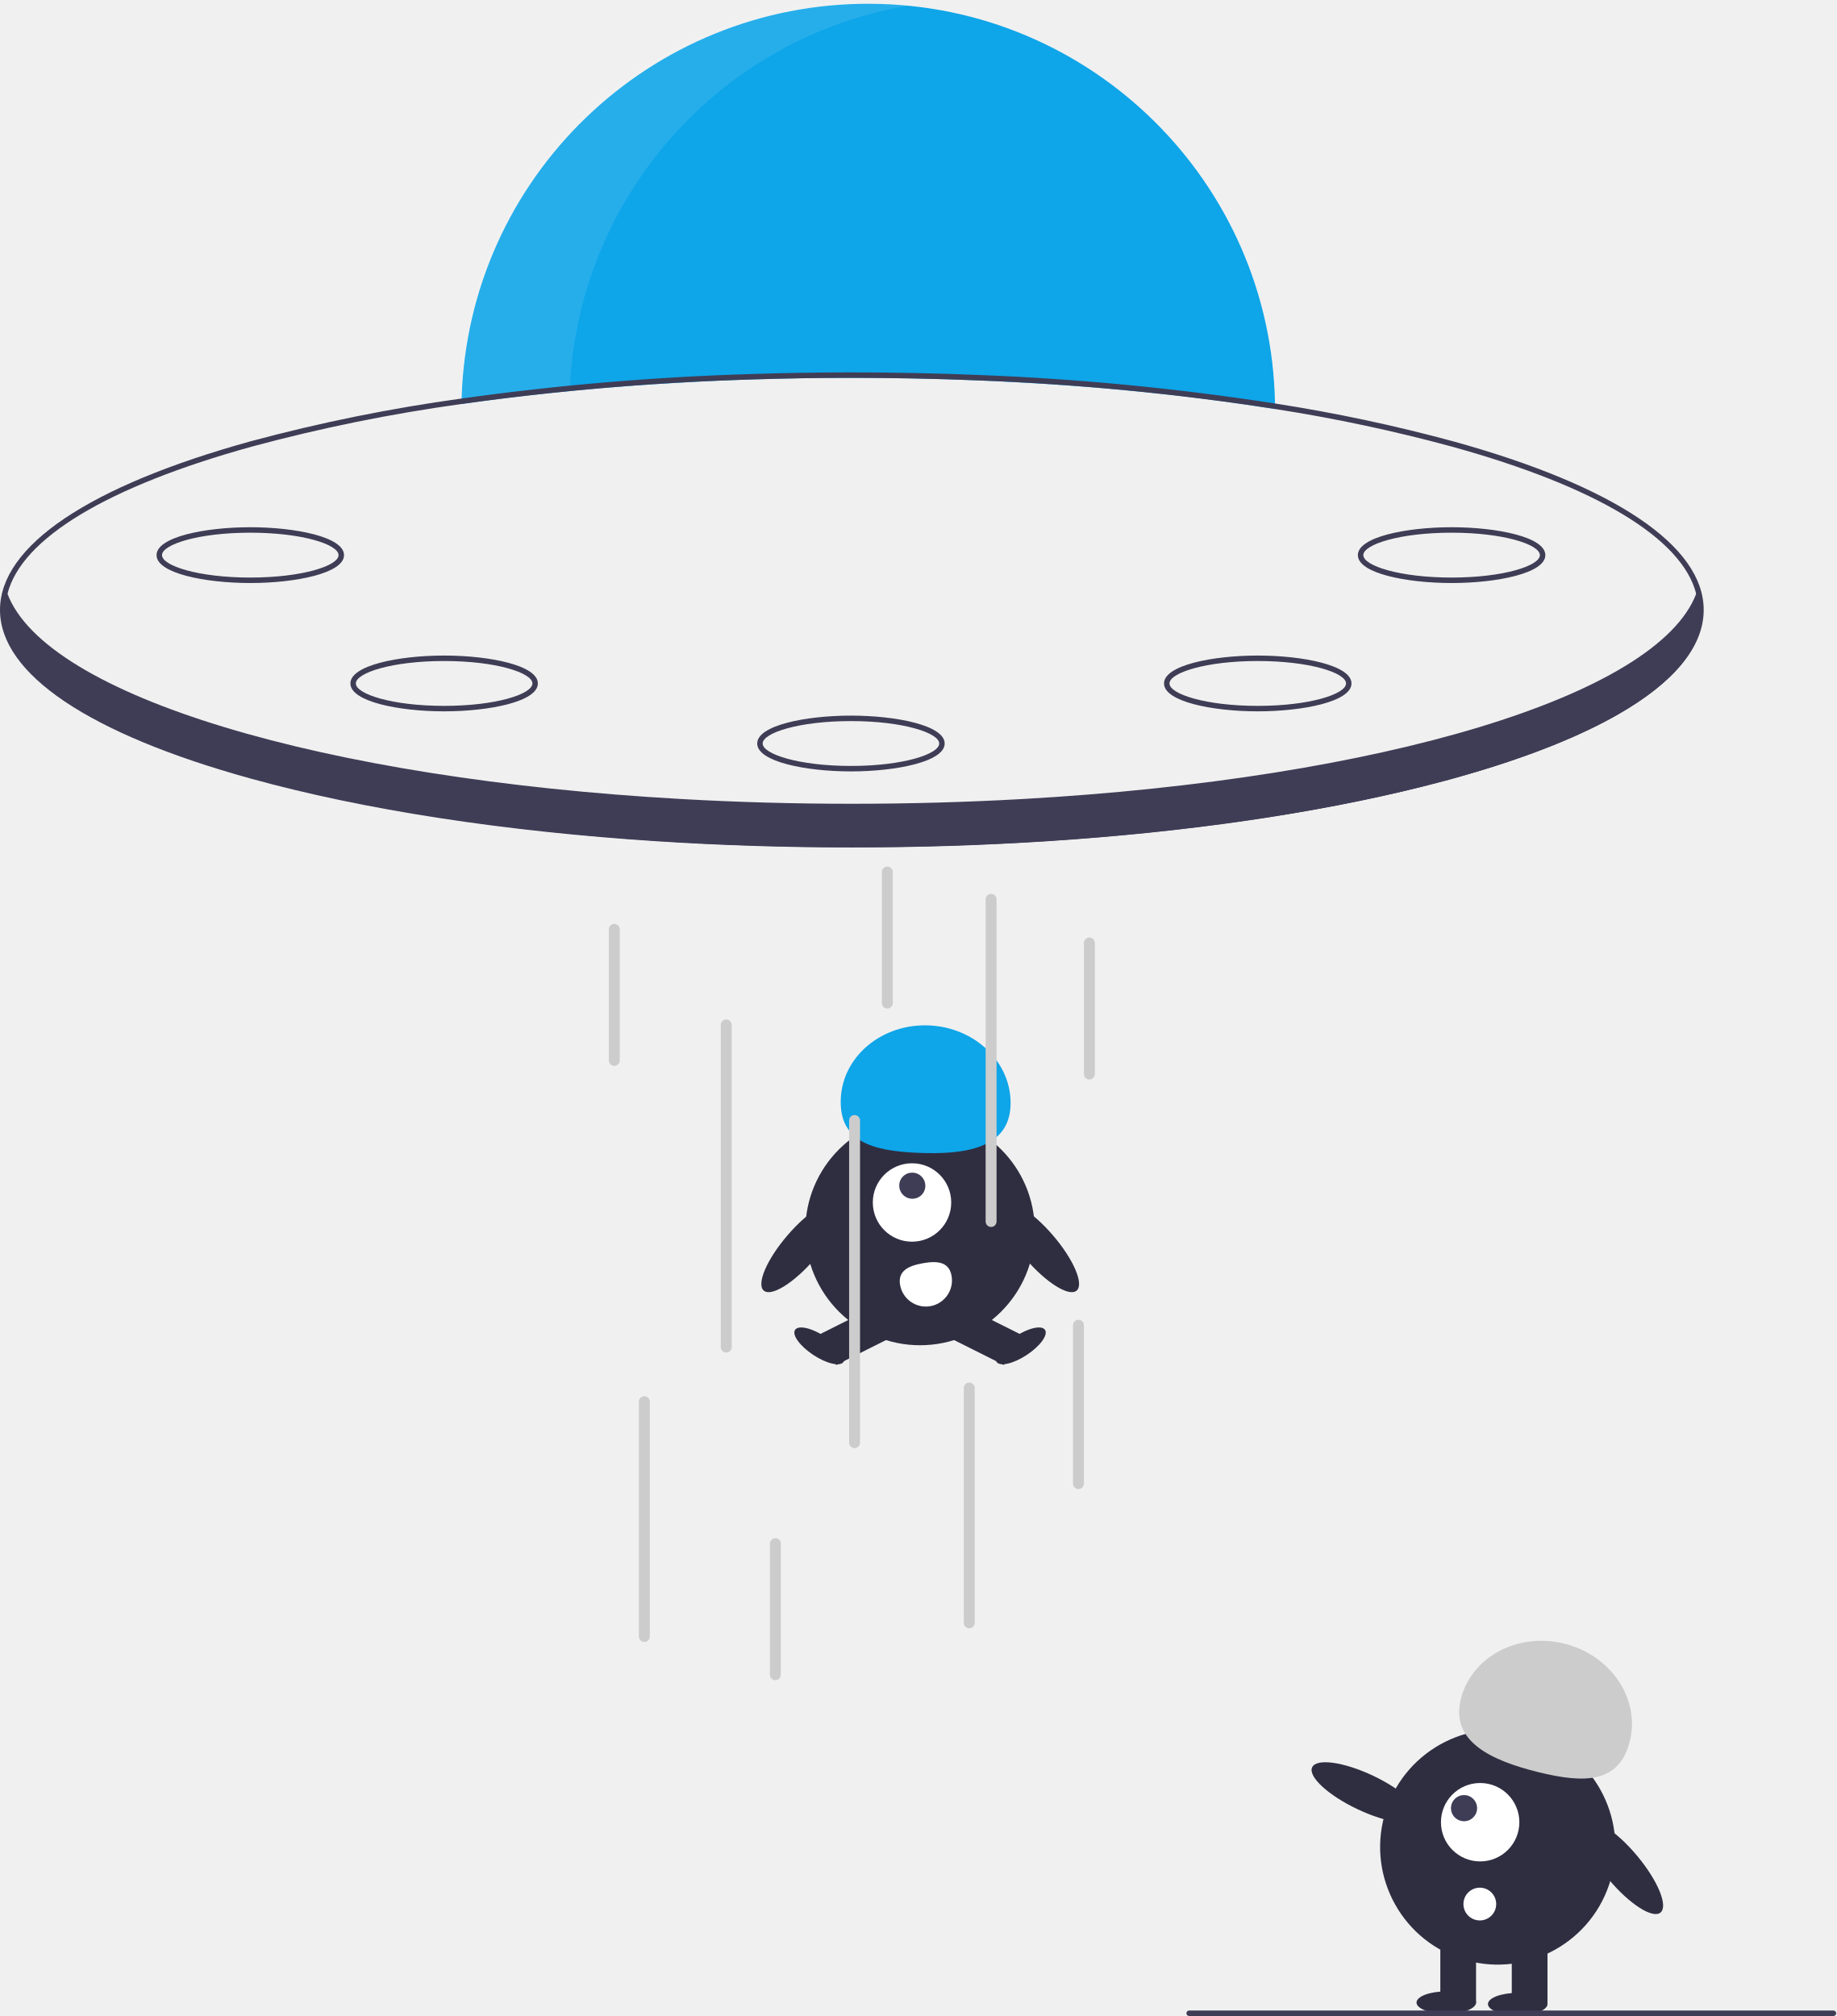
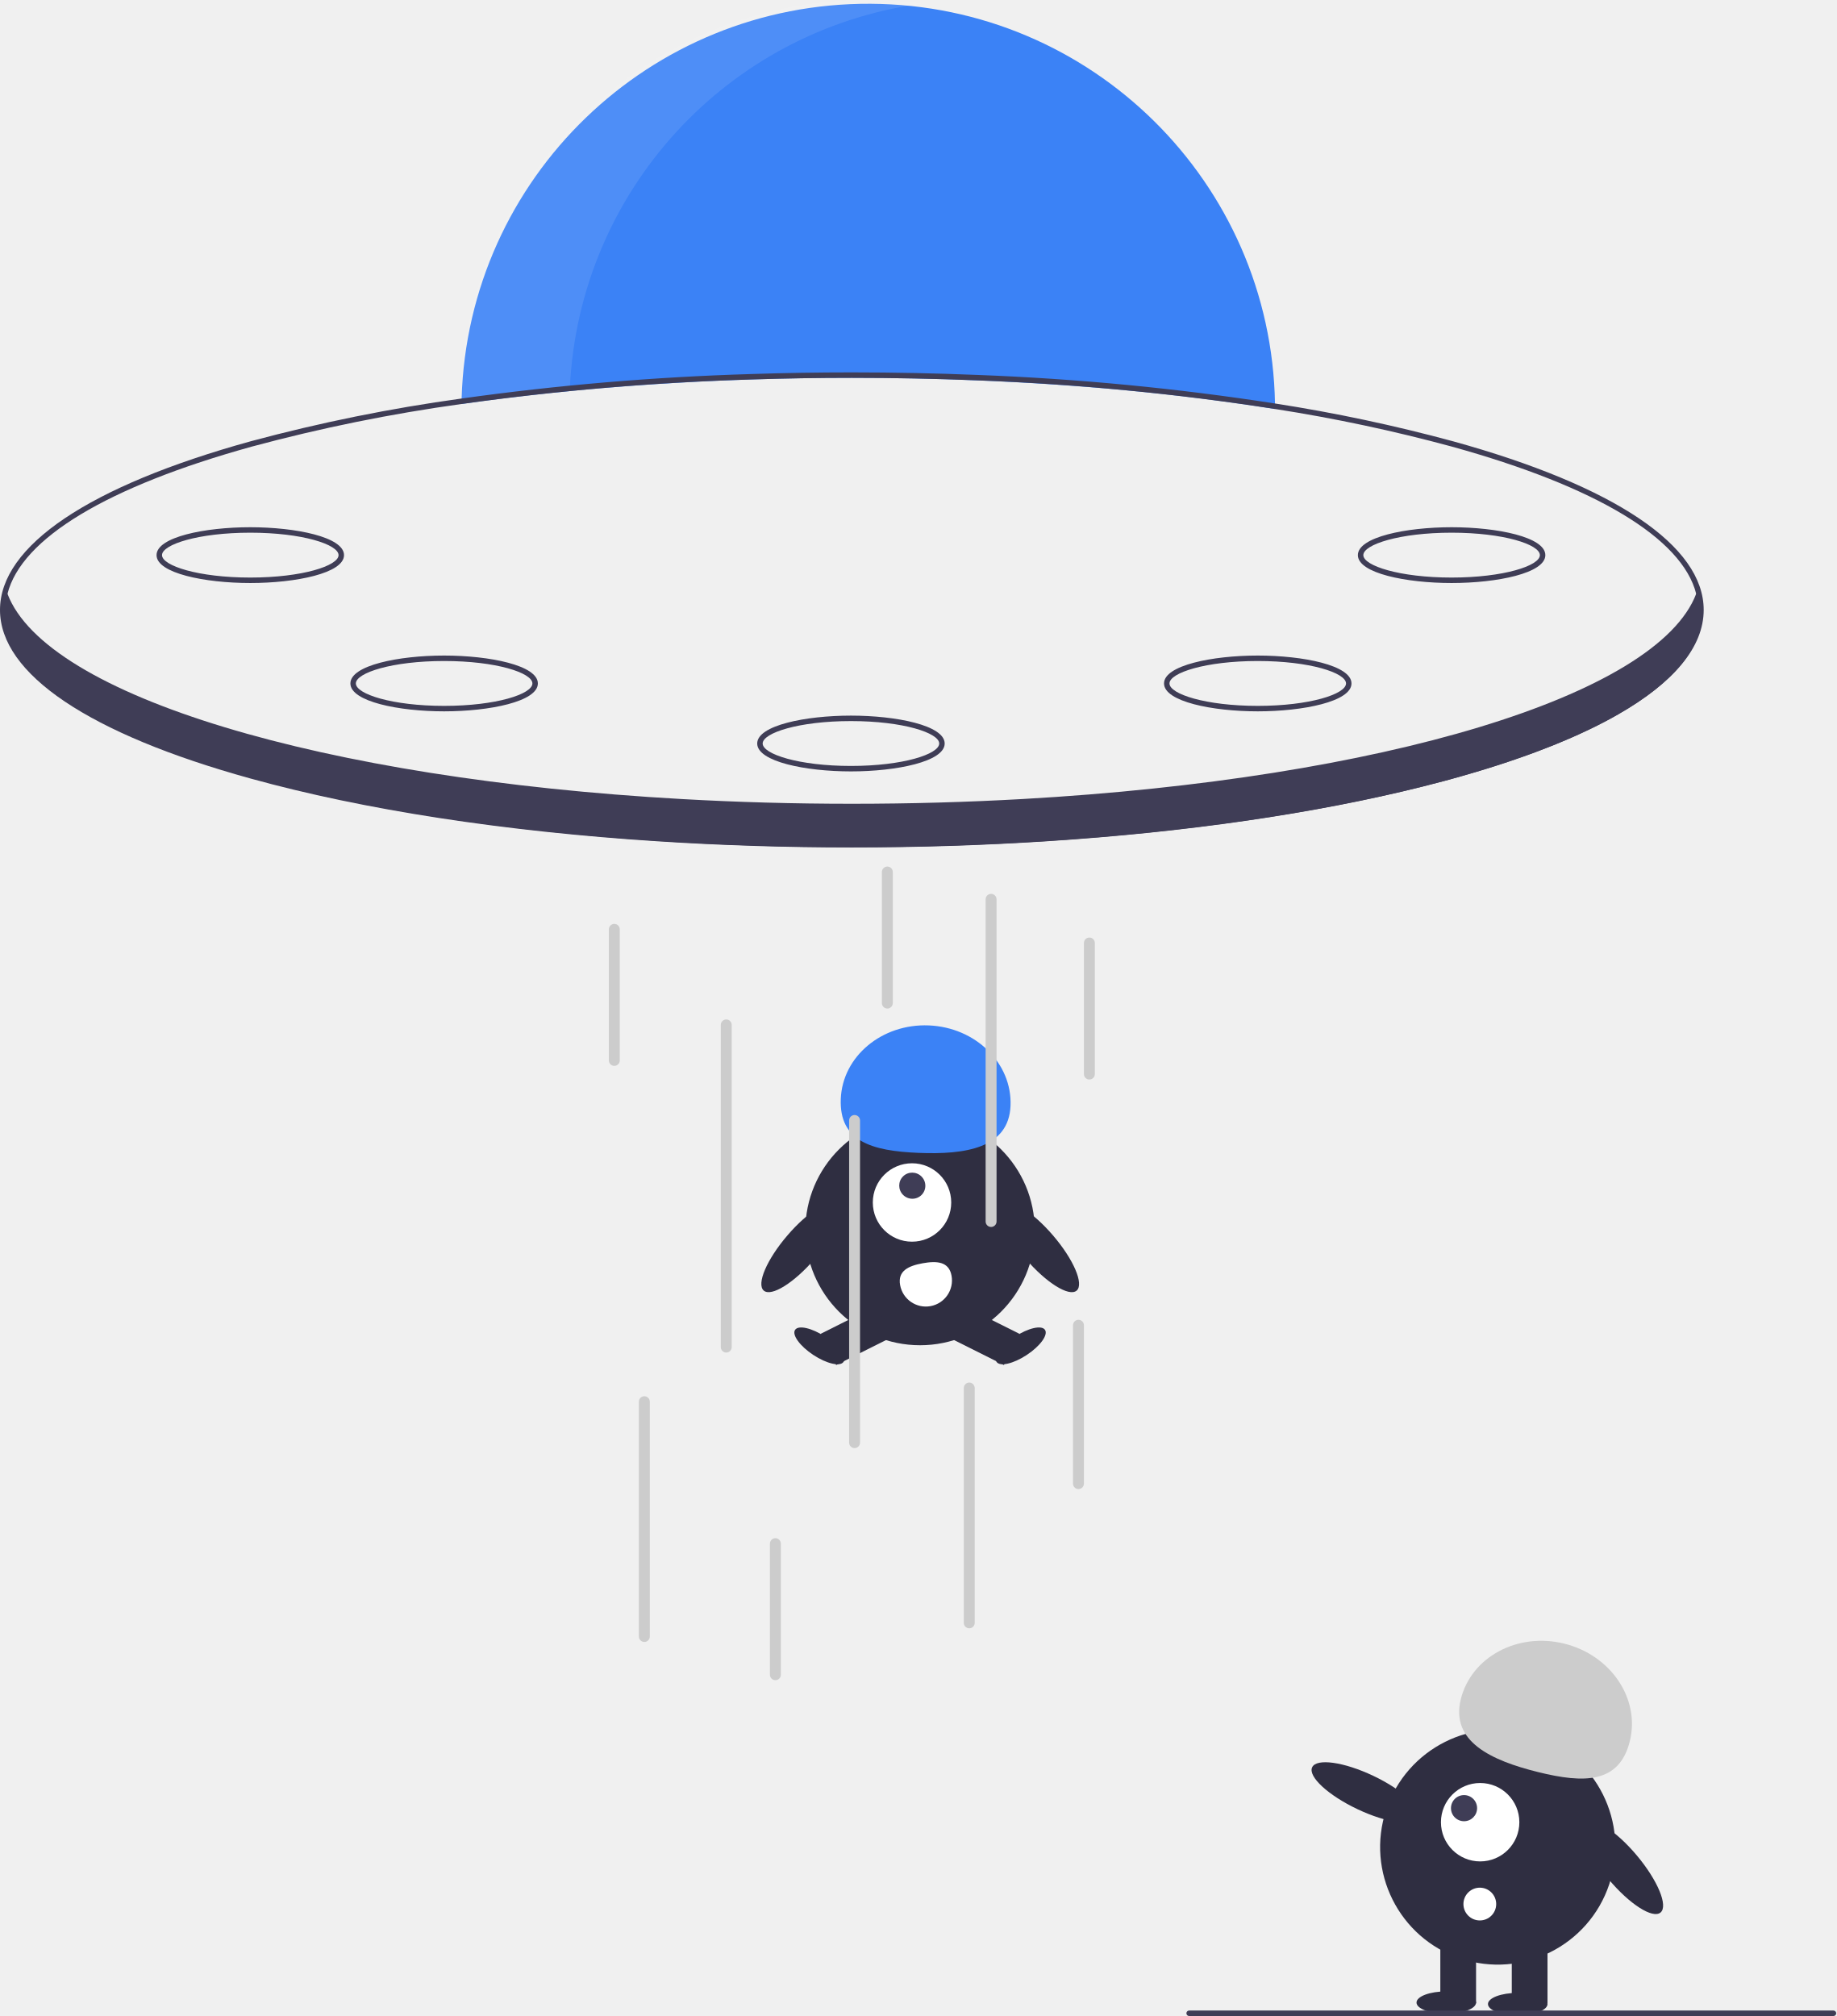
<svg xmlns="http://www.w3.org/2000/svg" id="e3553d74-0590-491b-b28e-952d4d1eac83" data-name="Layer 1" width="672.532" height="738.394" viewBox="0 0 672.532 738.394">
-   <path d="M730.734,230.607c-46.62-7.44-99.71-11.41-155-11.41-50.6,0-99.35,3.32-142.98,9.58.01-.67.02-1.34.05-2.01a148.999,148.999,0,0,1,297.91,1.82C730.724,229.267,730.734,229.937,730.734,230.607Z" transform="translate(-263.7342 -80.80301)" fill="#0ea5e9" />
+   <path d="M730.734,230.607c-46.62-7.44-99.71-11.41-155-11.41-50.6,0-99.35,3.32-142.98,9.58.01-.67.02-1.34.05-2.01a148.999,148.999,0,0,1,297.91,1.82C730.724,229.267,730.734,229.937,730.734,230.607Z" transform="translate(-263.7342 -80.80301)" fill="#3B82F6" />
  <g opacity="0.1">
    <path d="M601.285,82.144A149.047,149.047,0,0,0,432.353,225.373c-.03.67-.04,1.34-.05,2.01,12.962-1.86,26.385-3.454,40.165-4.784A149.022,149.022,0,0,1,601.285,82.144Z" transform="translate(-263.7342 -80.80301)" fill="#fff" />
  </g>
  <path d="M795.914,242.427a600.121,600.121,0,0,0-65.2-13.84,943.364,943.364,0,0,0-108.74-10.45c-15.17-.62-30.62-.94-46.24-.94-12.38,0-24.66.2-36.77.6a973.29,973.29,0,0,0-106.16,8.97,624.292,624.292,0,0,0-77.25,15.66c-59.21,16.37-91.82,38.31-91.82,61.77s32.61,45.4,91.82,61.77c41.64,11.52,92.98,19.37,148.92,22.97,23.09,1.5,46.96,2.26,71.26,2.26,24.38,0,48.33-.77,71.49-2.27,50.91-3.29,98.01-10.1,137.43-20,.21-.06.41-.11.62-.16,2.66-.66,5.28-1.35,7.87-2.04.93-.26,1.85-.51,2.77-.76a.978.978,0,0,1,.16-.05c.88-.24,1.75-.49,2.62-.73,1.74-.5,3.46-.99,5.15-1.5.08-.02.15-.04.22-.06,1.47-.44,2.91-.88,4.34-1.32,1.17-.37,2.33-.73,3.48-1.1q1.261-.405,2.49-.81c.6-.2,1.19-.39,1.77-.59.79-.26,1.58-.53,2.36-.8.33-.11.66-.22.98-.34.75-.25,1.48-.51,2.21-.77.79-.28,1.58-.57,2.36-.85.65-.23,1.3-.47,1.94-.71.54-.21,1.07-.41,1.61-.61,1.47-.55,2.91-1.12,4.33-1.68.71-.29,1.42-.57,2.12-.86.69-.28,1.39-.57,2.07-.86q1.679-.705,3.3-1.41c.52-.24,1.05-.47,1.56-.69.39-.18.77-.35,1.16-.53.28-.12.56-.25.83-.38,1.01-.46,2.01-.93,2.99-1.4q5.64-2.7,10.53-5.52c20.45-11.71,31.24-24.7,31.24-38.2C887.734,280.737,855.124,258.797,795.914,242.427Zm-.54,121.62c-41.69,11.53-93.17,19.38-149.26,22.95-22.81,1.45-46.39,2.2-70.38,2.2-23.91,0-47.41-.74-70.15-2.19-56.18-3.56-107.74-11.41-149.49-22.96-58.27-16.12-90.36-37.37-90.36-59.85a24.118,24.118,0,0,1,.74-5.89c5.1-20.28,36.47-39.26,89.62-53.96a623.806,623.806,0,0,1,76.66-15.57,976.027,976.027,0,0,1,106.8-9q17.881-.585,36.18-.58c15.41,0,30.65.31,45.63.91a941.367,941.367,0,0,1,109.37,10.5A598.858,598.858,0,0,1,795.374,244.347c53.14,14.7,84.5,33.67,89.61,53.94a23.822,23.822,0,0,1,.75,5.91C885.734,326.677,853.644,347.927,795.374,364.047Z" transform="translate(-263.7342 -80.80301)" fill="#3f3d56" />
  <path d="M887.164,305.107c0,13.36-11.01,26-30.67,37.29-3.27,1.88-6.79,3.72-10.53,5.52-.98.47-1.98.94-2.99,1.4-.27.13-.55.26-.83.38-.39.18-.77.35-1.16.53-.51.22-1.04.45-1.56.69q-1.62.705-3.3,1.41c-.68.29-1.38.58-2.07.86-.7.29-1.41.57-2.12.86-1.42.56-2.86,1.13-4.33,1.68-.54.2-1.07.4-1.61.61-.64.24-1.29.48-1.94.71-.78.28-1.57.57-2.36.85-.73.26-1.46.52-2.21.77-.32.12-.65.23-.98.34-.78.27-1.57.54-2.36.8-.58.2-1.17.39-1.77.59q-1.23.405-2.49.81c-1.15.37-2.31.73-3.48,1.1-1.43.44-2.87.88-4.34,1.32-.07.02-.14.04-.22.06-1.69.51-3.41,1-5.15,1.5-.87.24-1.74.49-2.62.73a.978.978,0,0,0-.16.05c-.92.25-1.84.5-2.77.76-2.58.68-5.21,1.37-7.87,2.04-.21.05-.41.1-.62.16-38.35,9.58-85.4,16.56-137.47,19.93-22.81,1.47-46.59,2.25-71.02,2.25-24.65,0-48.63-.79-71.62-2.29-137.24-8.95-239.38-43.03-239.38-83.71a25.072,25.072,0,0,1,1.12-7.3c.06.17.12.33.19.5,14.27,37.48,115.54,67.77,246.94,75.16,20.13,1.14,40.98,1.73,62.32,1.73,21.43,0,42.36-.6,62.57-1.74,131.29-7.42,232.46-37.72,246.68-75.17q.36-.9.63-1.8A25.305,25.305,0,0,1,887.164,305.107Z" transform="translate(-263.7342 -80.80301)" fill="#3f3d56" />
  <path d="M355.404,294.343c-16.643,0-34.331-3.581-34.331-10.217s17.688-10.217,34.331-10.217,34.331,3.581,34.331,10.217S372.046,294.343,355.404,294.343Zm0-18.434c-19.053,0-32.331,4.331-32.331,8.217s13.278,8.217,32.331,8.217,32.331-4.331,32.331-8.217S374.457,275.909,355.404,275.909Z" transform="translate(-263.7342 -80.80301)" fill="#3f3d56" />
  <path d="M426.403,341.343c-16.643,0-34.331-3.581-34.331-10.217s17.688-10.217,34.331-10.217c16.643,0,34.331,3.581,34.331,10.217S443.046,341.343,426.403,341.343Zm0-18.434c-19.053,0-32.331,4.331-32.331,8.217s13.278,8.217,32.331,8.217,32.331-4.331,32.331-8.217S445.456,322.909,426.403,322.909Z" transform="translate(-263.7342 -80.80301)" fill="#3f3d56" />
  <path d="M795.403,294.343c-16.643,0-34.331-3.581-34.331-10.217s17.688-10.217,34.331-10.217c16.643,0,34.331,3.581,34.331,10.217S812.046,294.343,795.403,294.343Zm0-18.434c-19.053,0-32.331,4.331-32.331,8.217s13.278,8.217,32.331,8.217,32.331-4.331,32.331-8.217S814.456,275.909,795.403,275.909Z" transform="translate(-263.7342 -80.80301)" fill="#3f3d56" />
  <path d="M724.403,341.343c-16.643,0-34.331-3.581-34.331-10.217s17.688-10.217,34.331-10.217c16.643,0,34.331,3.581,34.331,10.217S741.046,341.343,724.403,341.343Zm0-18.434c-19.053,0-32.331,4.331-32.331,8.217s13.278,8.217,32.331,8.217,32.331-4.331,32.331-8.217S743.456,322.909,724.403,322.909Z" transform="translate(-263.7342 -80.80301)" fill="#3f3d56" />
  <path d="M575.403,363.343c-16.643,0-34.331-3.581-34.331-10.217s17.688-10.217,34.331-10.217c16.643,0,34.331,3.581,34.331,10.217S592.046,363.343,575.403,363.343Zm0-18.434c-19.053,0-32.331,4.331-32.331,8.217s13.278,8.217,32.331,8.217,32.331-4.331,32.331-8.217S594.456,344.909,575.403,344.909Z" transform="translate(-263.7342 -80.80301)" fill="#3f3d56" />
  <circle cx="336.978" cy="450.704" r="42.012" fill="#2f2e41" />
  <rect x="565.937" y="563.554" width="22.868" height="12.763" transform="translate(-457.8202 238.0583) rotate(-26.60099)" fill="#2f2e41" />
  <ellipse cx="563.82" cy="573.748" rx="3.989" ry="10.636" transform="translate(-489.2755 647.8291) rotate(-56.60122)" fill="#2f2e41" />
  <rect x="617.672" y="558.502" width="12.763" height="22.868" transform="translate(-428.7216 791.9256) rotate(-63.39901)" fill="#2f2e41" />
  <ellipse cx="637.604" cy="573.748" rx="10.636" ry="3.989" transform="translate(-474.2674 364.9233) rotate(-33.39878)" fill="#2f2e41" />
  <circle cx="334.037" cy="440.428" r="14.359" fill="#fff" />
  <ellipse cx="597.87" cy="515.084" rx="4.766" ry="4.8" transform="translate(-452.8417 492.8192) rotate(-45)" fill="#3f3d56" />
-   <path d="M633.854,485.802c.632-15.554-12.773-28.728-29.941-29.425s-31.597,11.346-32.229,26.9,11.302,19.087,28.47,19.785S633.222,501.356,633.854,485.802Z" transform="translate(-263.7342 -80.80301)" fill="#0ea5e9" />
+   <path d="M633.854,485.802c.632-15.554-12.773-28.728-29.941-29.425s-31.597,11.346-32.229,26.9,11.302,19.087,28.47,19.785S633.222,501.356,633.854,485.802Z" transform="translate(-263.7342 -80.80301)" fill="#3B82F6" />
  <ellipse cx="644.388" cy="537.568" rx="6.594" ry="21.006" transform="translate(-458.4377 468.6175) rotate(-40.64516)" fill="#2f2e41" />
  <ellipse cx="557.154" cy="537.568" rx="21.006" ry="6.594" transform="translate(-477.3791 529.3527) rotate(-49.35484)" fill="#2f2e41" />
  <path d="M612.251,548.064a9.572,9.572,0,0,1-18.835,3.429l-.003-.018c-.942-5.202,3.08-7.043,8.283-7.985S611.309,542.862,612.251,548.064Z" transform="translate(-263.7342 -80.80301)" fill="#fff" />
  <path d="M529.734,576.197a2,2,0,0,1-2-2v-118a2,2,0,0,1,4,0v118A2,2,0,0,1,529.734,576.197Z" transform="translate(-263.7342 -80.80301)" fill="#ccc" />
  <path d="M499.734,682.197a2,2,0,0,1-2-2v-86a2,2,0,1,1,4,0v86A2,2,0,0,1,499.734,682.197Z" transform="translate(-263.7342 -80.80301)" fill="#ccc" />
  <path d="M576.734,611.197a2,2,0,0,1-2-2v-118a2,2,0,1,1,4,0v118A2,2,0,0,1,576.734,611.197Z" transform="translate(-263.7342 -80.80301)" fill="#ccc" />
  <path d="M547.734,696.197a2,2,0,0,1-2-2v-48a2,2,0,1,1,4,0v48A2,2,0,0,1,547.734,696.197Z" transform="translate(-263.7342 -80.80301)" fill="#ccc" />
  <path d="M588.734,450.197a2,2,0,0,1-2-2v-48a2,2,0,0,1,4,0v48A2,2,0,0,1,588.734,450.197Z" transform="translate(-263.7342 -80.80301)" fill="#ccc" />
  <path d="M488.734,471.197a2,2,0,0,1-2-2v-48a2,2,0,0,1,4,0v48A2,2,0,0,1,488.734,471.197Z" transform="translate(-263.7342 -80.80301)" fill="#ccc" />
  <path d="M662.734,476.197a2,2,0,0,1-2-2v-48a2,2,0,1,1,4,0v48A2,2,0,0,1,662.734,476.197Z" transform="translate(-263.7342 -80.80301)" fill="#ccc" />
  <path d="M658.734,626.197a2,2,0,0,1-2-2v-58a2,2,0,1,1,4,0v58A2,2,0,0,1,658.734,626.197Z" transform="translate(-263.7342 -80.80301)" fill="#ccc" />
  <path d="M618.734,677.197a2,2,0,0,1-2-2v-86a2,2,0,1,1,4,0v86A2,2,0,0,1,618.734,677.197Z" transform="translate(-263.7342 -80.80301)" fill="#ccc" />
  <path d="M626.734,530.197a2,2,0,0,1-2-2v-118a2,2,0,1,1,4,0v118A2,2,0,0,1,626.734,530.197Z" transform="translate(-263.7342 -80.80301)" fill="#ccc" />
  <ellipse cx="858.104" cy="764.783" rx="6.76" ry="21.534" transform="translate(-554.5318 648.4649) rotate(-39.93837)" fill="#2f2e41" />
  <circle cx="812.297" cy="757.305" r="43.067" transform="translate(-426.7515 1207.633) rotate(-71.56505)" fill="#2f2e41" />
  <rect x="553.707" y="710.302" width="13.084" height="23.442" fill="#2f2e41" />
  <rect x="527.54" y="710.302" width="13.084" height="23.442" fill="#2f2e41" />
  <ellipse cx="555.888" cy="734.016" rx="10.903" ry="4.089" fill="#2f2e41" />
  <ellipse cx="529.72" cy="733.471" rx="10.903" ry="4.089" fill="#2f2e41" />
  <path d="M798.774,703.169c3.846-15.487,20.821-24.601,37.915-20.356s27.834,20.24,23.989,35.727-16.604,15.537-33.698,11.292S794.928,718.656,798.774,703.169Z" transform="translate(-263.7342 -80.80301)" fill="#ccc" />
  <ellipse cx="763.788" cy="737.322" rx="6.76" ry="21.534" transform="translate(-493.4425 1030.659) rotate(-64.62574)" fill="#2f2e41" />
  <circle cx="542.124" cy="667.415" r="14.359" fill="#fff" />
  <circle cx="536.222" cy="662.268" r="4.786" fill="#3f3d56" />
  <circle cx="542" cy="697.394" r="6" fill="#fff" />
  <path d="M935.266,819.197h-236a1,1,0,0,1,0-2h236a1,1,0,0,1,0,2Z" transform="translate(-263.7342 -80.80301)" fill="#3f3d56" />
</svg>
